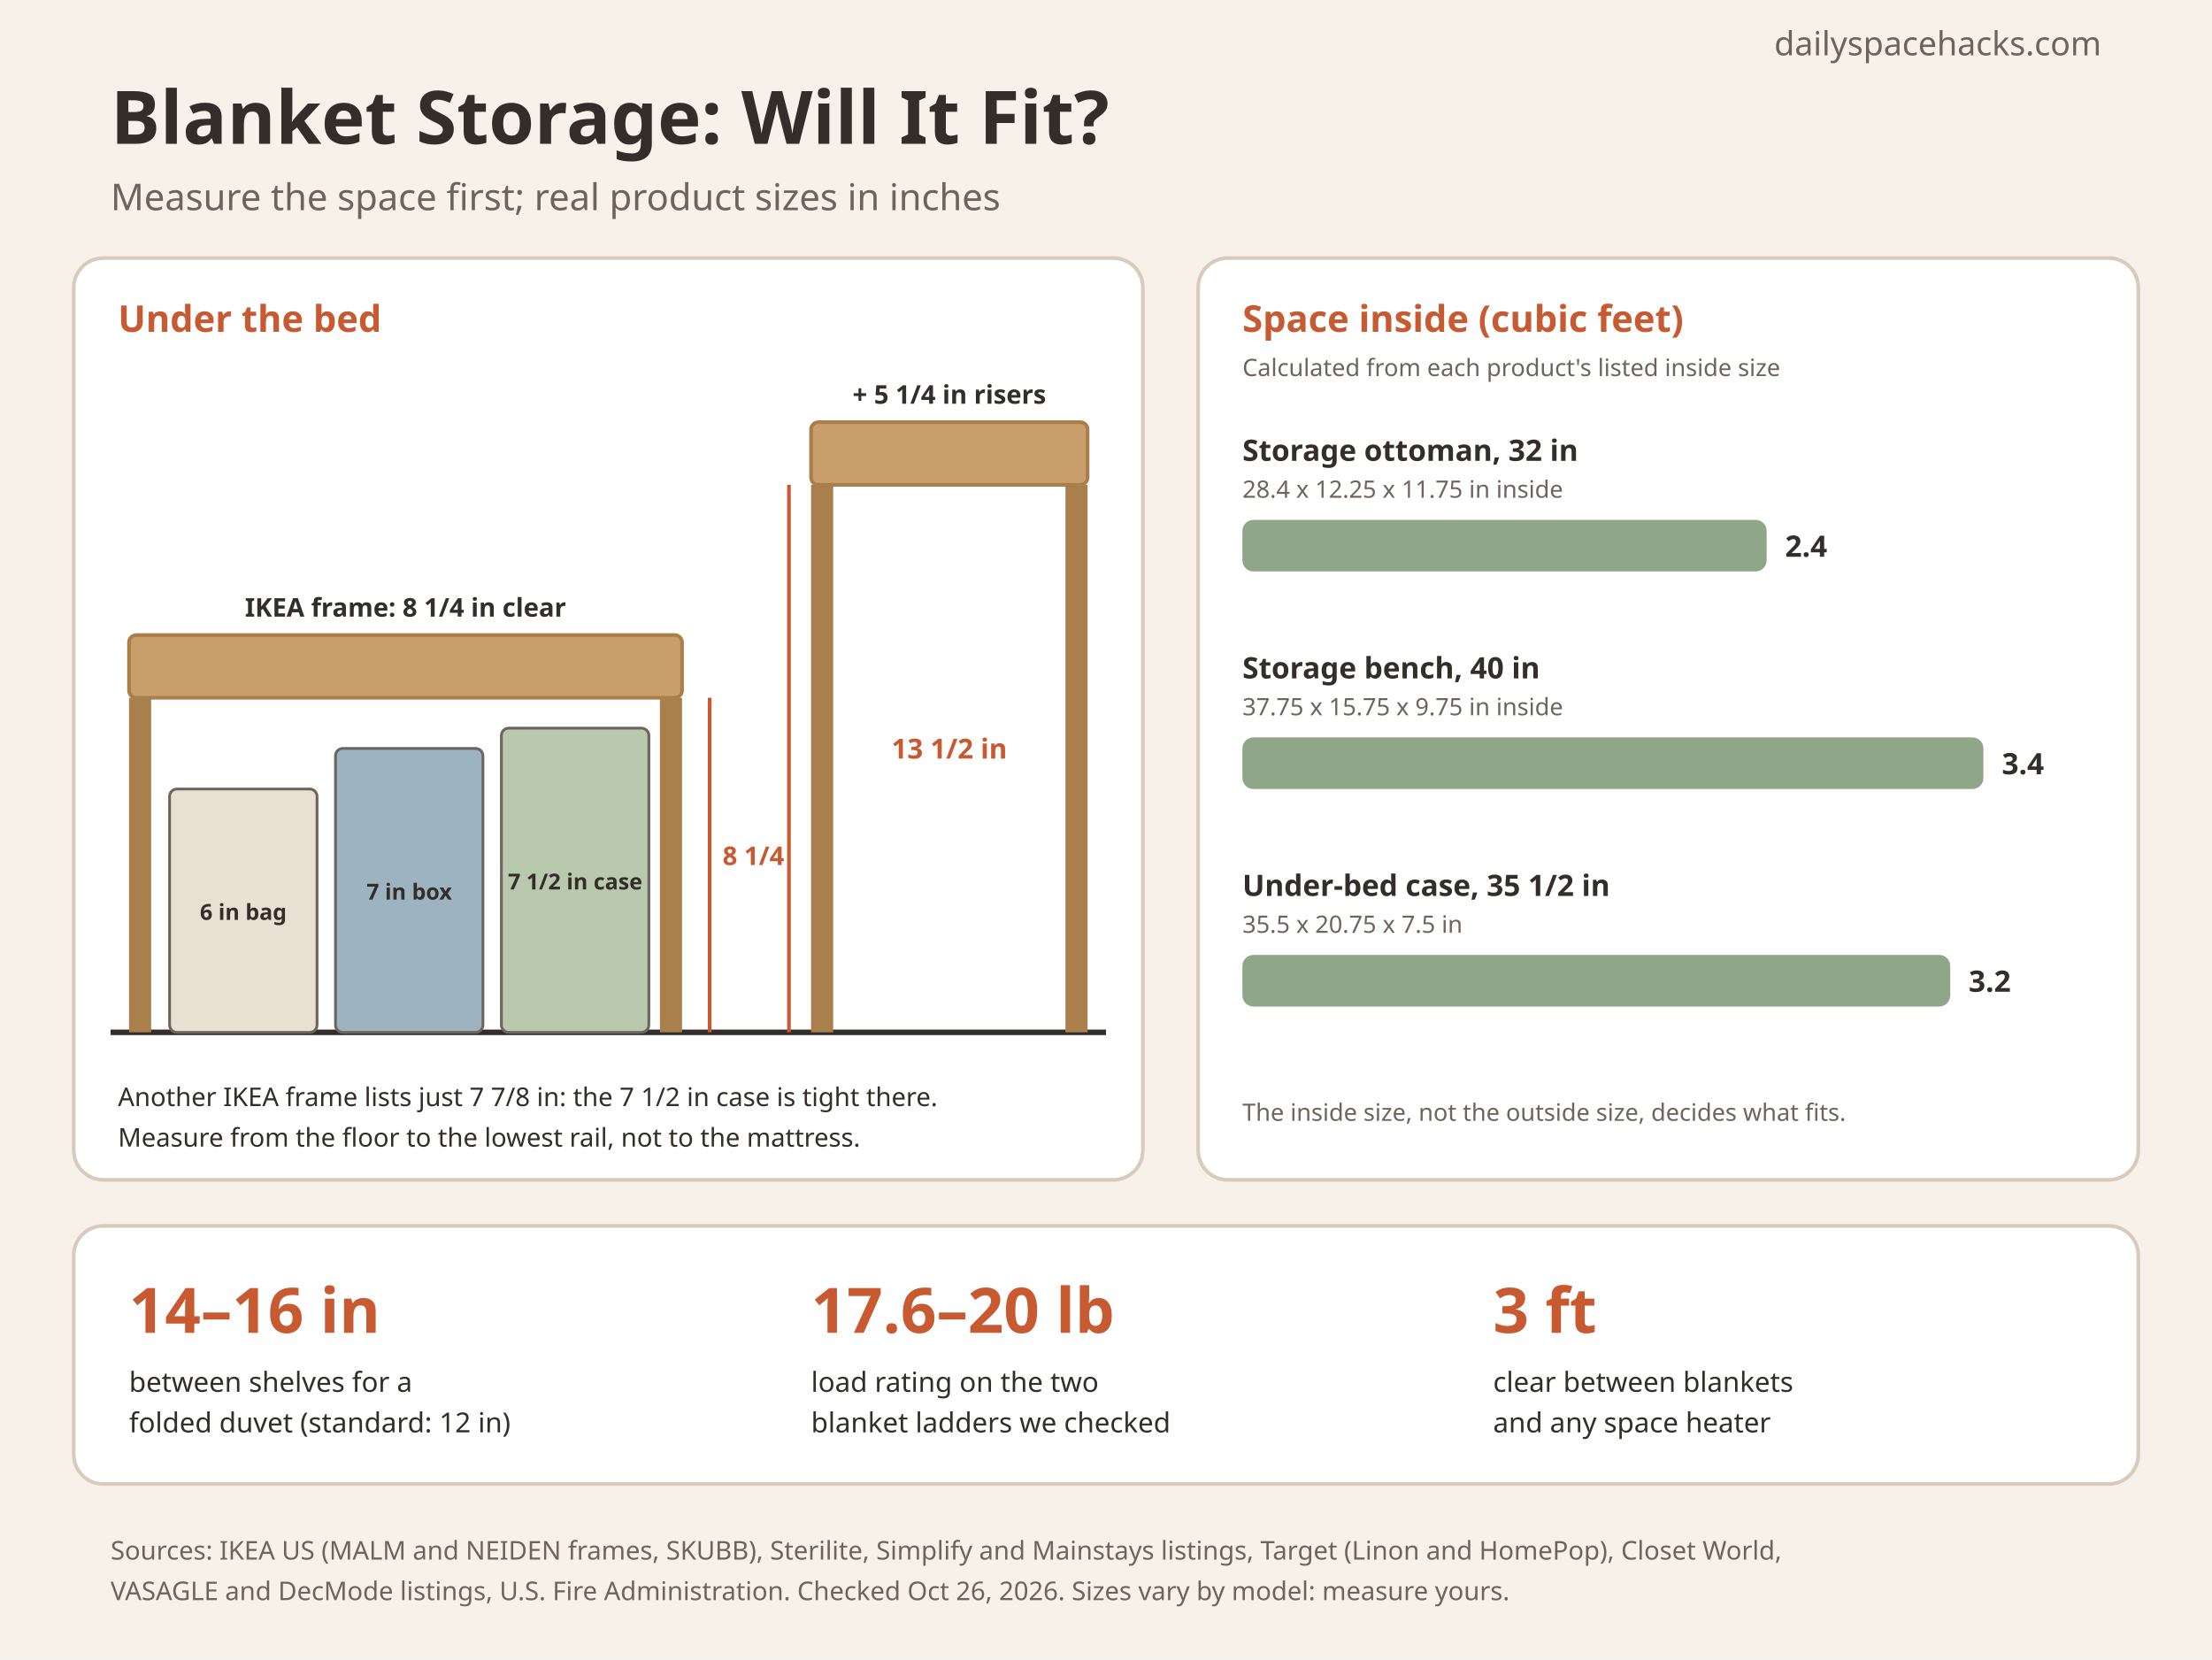
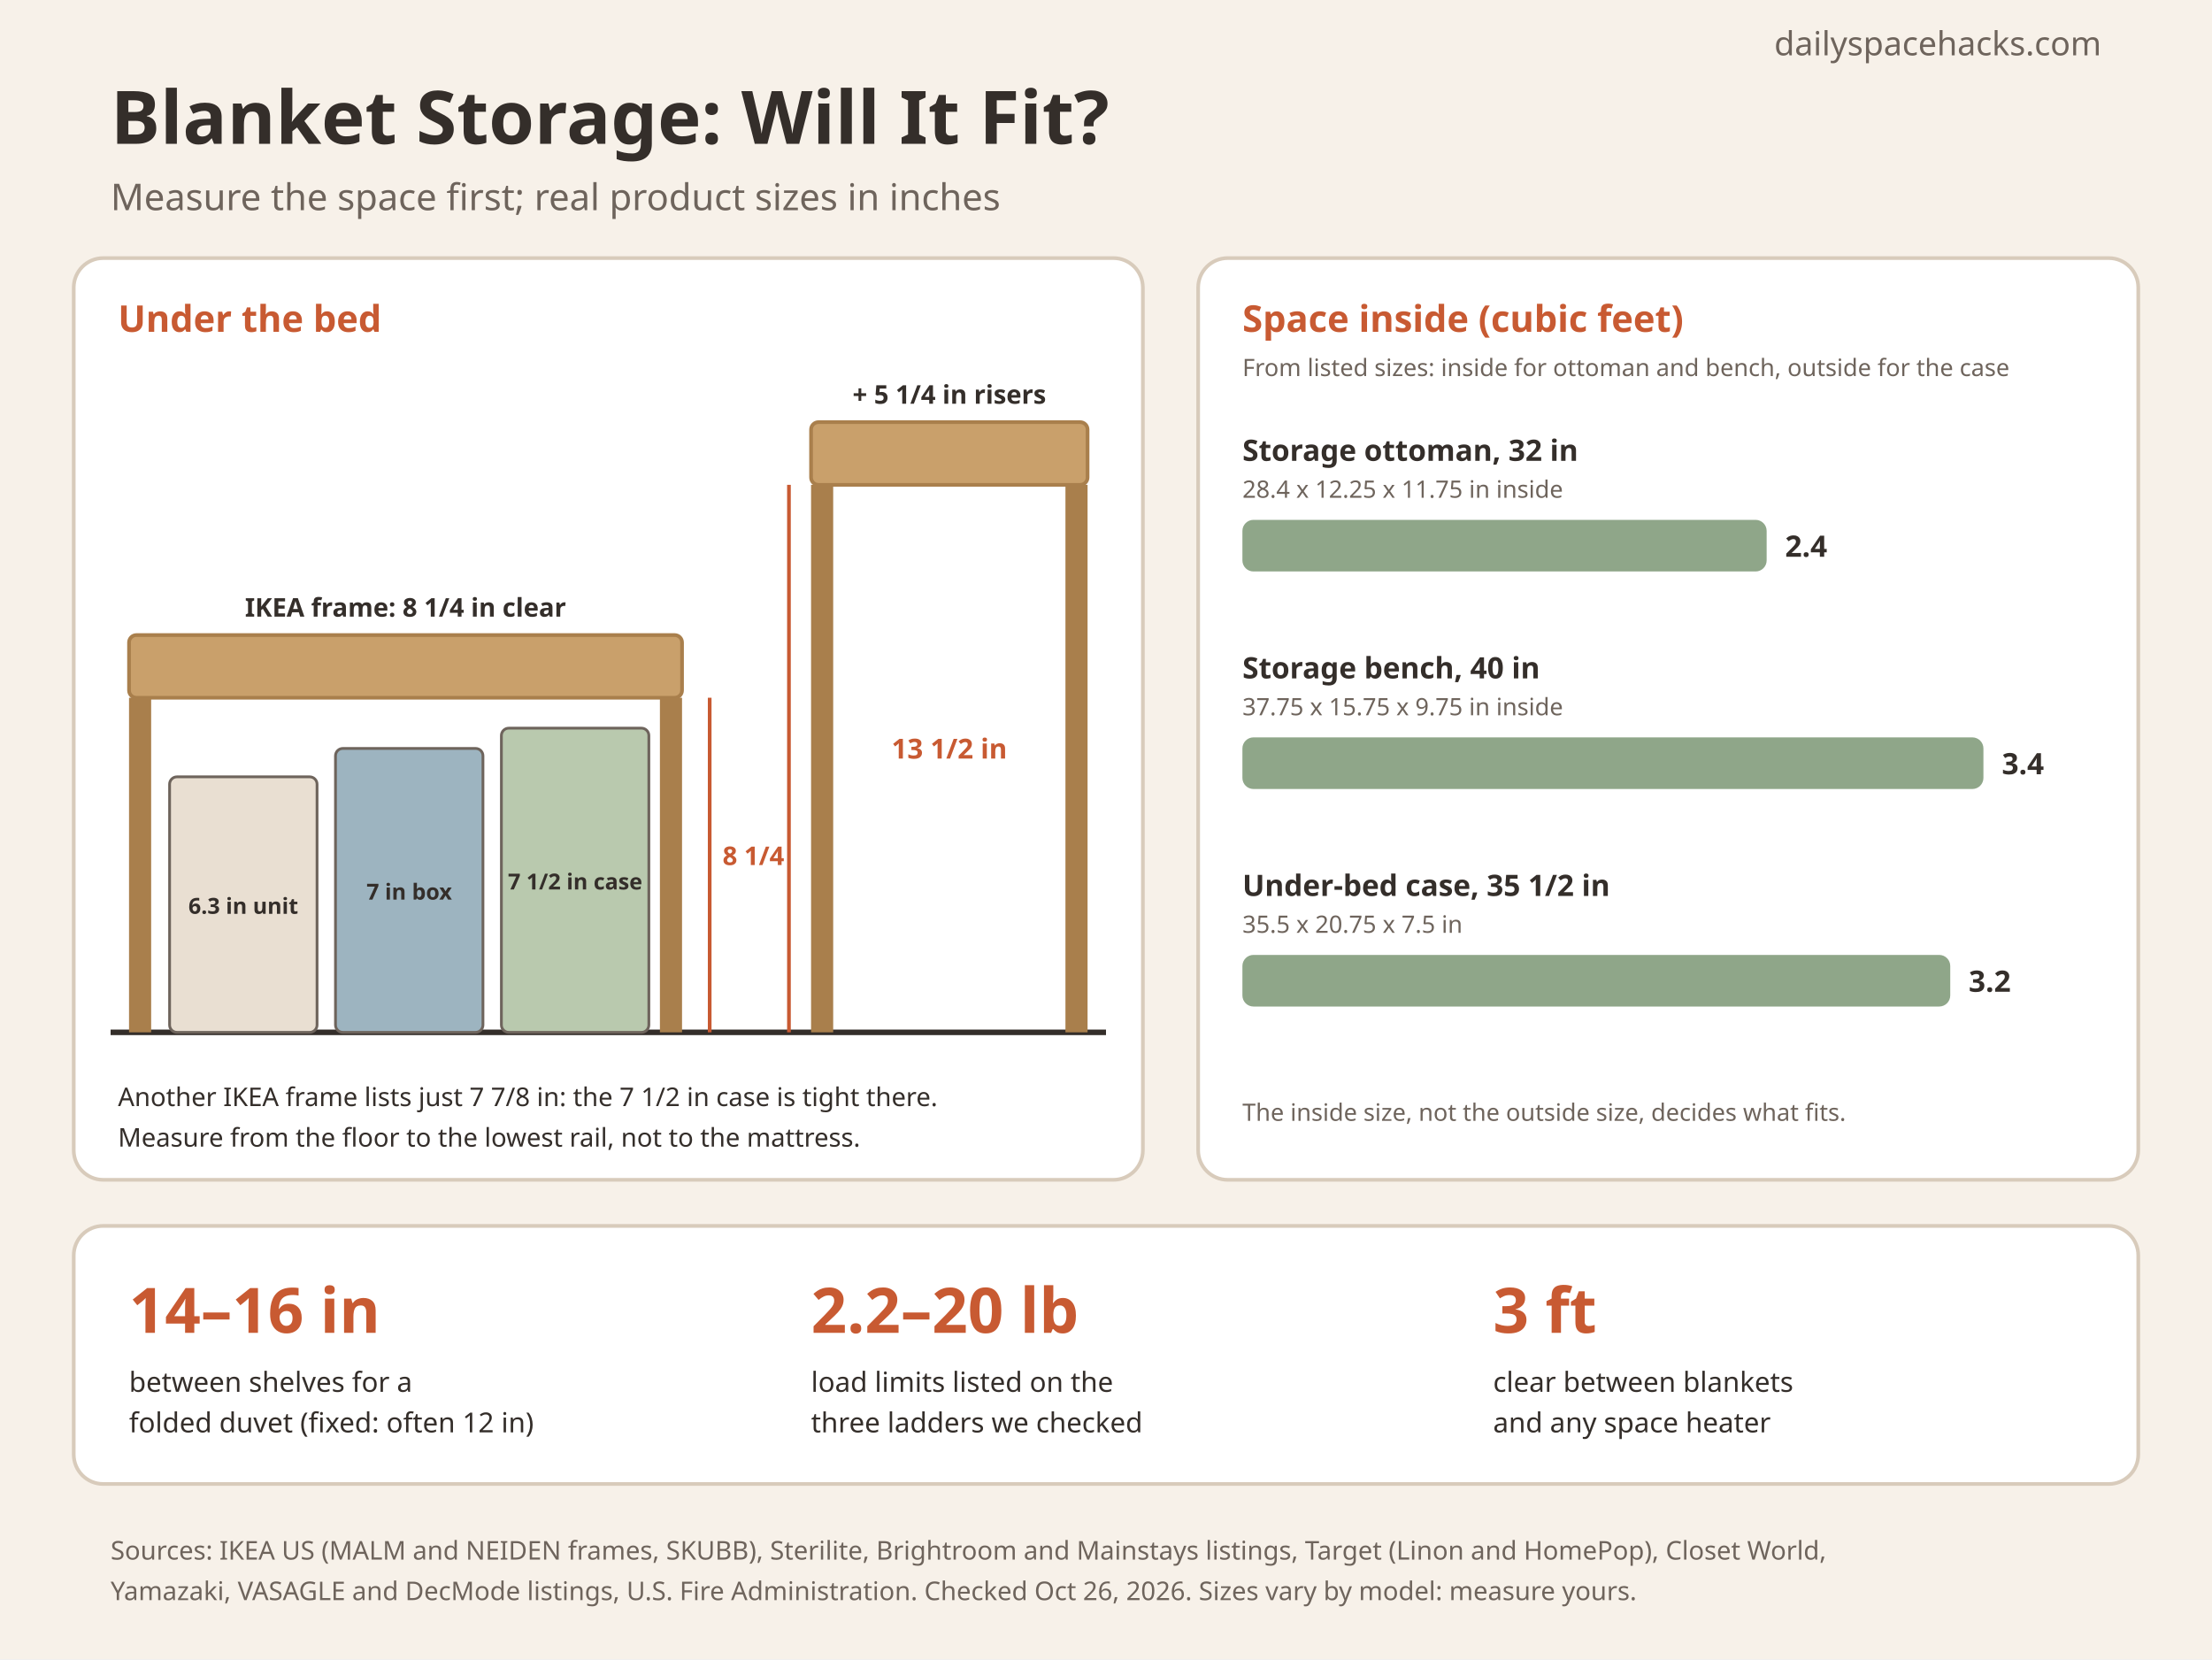
<svg xmlns="http://www.w3.org/2000/svg" viewBox="0 0 1200 900" font-family="Poppins, sans-serif" role="img" aria-labelledby="bs-t bs-d">
  <rect width="1200" height="900" fill="#F7F1E9" />
  <text x="60" y="78" font-size="40" font-weight="700" fill="#342E2A">Blanket Storage: Will It Fit?</text>
  <text x="60" y="114" font-size="20" fill="#6E645C">Measure the space first; real product sizes in inches</text>
  <text x="1140" y="30" font-size="18" fill="#6E645C" text-anchor="end">dailyspacehacks.com</text>
  <rect x="40" y="140" width="580" height="500" rx="16" fill="#FFFFFF" stroke="#D8CBBB" stroke-width="2" />
  <text x="64" y="180" font-size="20" font-weight="700" fill="#C85A32">Under the bed</text>
  <line x1="60" y1="560" x2="600" y2="560" stroke="#342E2A" stroke-width="3" />
  <rect x="70" y="344.5" width="300" height="34" rx="4" fill="#C9A06B" stroke="#A97F4C" stroke-width="2" />
  <rect x="70" y="378.5" width="12" height="181.5" fill="#A97F4C" />
  <rect x="358" y="378.5" width="12" height="181.5" fill="#A97F4C" />
  <text x="220.0" y="334.5" font-size="14" font-weight="700" fill="#342E2A" text-anchor="middle">IKEA frame: 8 1/4 in clear</text>
-   <rect x="92" y="428" width="80" height="132" rx="4" fill="#E9DFD2" stroke="#6E645C" stroke-width="1.5" />
-   <text x="132" y="499.0" font-size="12" font-weight="700" fill="#342E2A" text-anchor="middle">6 in bag</text>
+   <rect x="92" y="421.4" width="80" height="138.6" rx="4" fill="#E9DFD2" stroke="#6E645C" stroke-width="1.5" />
+   <text x="132" y="495.7" font-size="12" font-weight="700" fill="#342E2A" text-anchor="middle">6.3 in unit</text>
  <rect x="182" y="406" width="80" height="154" rx="4" fill="#9DB4C0" stroke="#6E645C" stroke-width="1.5" />
  <text x="222" y="488.0" font-size="12" font-weight="700" fill="#342E2A" text-anchor="middle">7 in box</text>
  <rect x="272" y="395.0" width="80" height="165.0" rx="4" fill="#B9C9AE" stroke="#6E645C" stroke-width="1.5" />
  <text x="312" y="482.5" font-size="12" font-weight="700" fill="#342E2A" text-anchor="middle">7 1/2 in case</text>
  <line x1="385" y1="378.5" x2="385" y2="560" stroke="#C85A32" stroke-width="2" />
  <text x="392" y="469.25" font-size="14" font-weight="700" fill="#C85A32">8 1/4</text>
  <rect x="440" y="229.0" width="150" height="34" rx="4" fill="#C9A06B" stroke="#A97F4C" stroke-width="2" />
  <rect x="440" y="263.0" width="12" height="297.0" fill="#A97F4C" />
  <rect x="578" y="263.0" width="12" height="297.0" fill="#A97F4C" />
  <text x="515.0" y="219.0" font-size="14" font-weight="700" fill="#342E2A" text-anchor="middle">+ 5 1/4 in risers</text>
  <line x1="428" y1="263.0" x2="428" y2="560" stroke="#C85A32" stroke-width="2" />
  <text x="515" y="411.5" font-size="15" font-weight="700" fill="#C85A32" text-anchor="middle">13 1/2 in</text>
  <text x="64" y="600" font-size="14" fill="#342E2A">Another IKEA frame lists just 7 7/8 in: the 7 1/2 in case is tight there.</text>
  <text x="64" y="622" font-size="14" fill="#342E2A">Measure from the floor to the lowest rail, not to the mattress.</text>
  <rect x="650" y="140" width="510" height="500" rx="16" fill="#FFFFFF" stroke="#D8CBBB" stroke-width="2" />
  <text x="674" y="180" font-size="20" font-weight="700" fill="#C85A32">Space inside (cubic feet)</text>
-   <text x="674" y="204" font-size="13" fill="#6E645C">Calculated from each product's listed inside size</text>
+   <text x="674" y="204" font-size="13" fill="#6E645C">From listed sizes: inside for ottoman and bench, outside for the case</text>
  <text x="674" y="250" font-size="16" font-weight="700" fill="#342E2A">Storage ottoman, 32 in</text>
  <text x="674" y="270" font-size="13" fill="#6E645C">28.4 x 12.25 x 11.75 in inside</text>
  <rect x="674" y="282" width="284.4" height="28" rx="6" fill="#8FA689" />
  <text x="968.4" y="302" font-size="16" font-weight="700" fill="#342E2A">2.4</text>
  <text x="674" y="368" font-size="16" font-weight="700" fill="#342E2A">Storage bench, 40 in</text>
  <text x="674" y="388" font-size="13" fill="#6E645C">37.75 x 15.75 x 9.75 in inside</text>
  <rect x="674" y="400" width="402.0" height="28" rx="6" fill="#8FA689" />
  <text x="1086.0" y="420" font-size="16" font-weight="700" fill="#342E2A">3.4</text>
  <text x="674" y="486" font-size="16" font-weight="700" fill="#342E2A">Under-bed case, 35 1/2 in</text>
  <text x="674" y="506" font-size="13" fill="#6E645C">35.5 x 20.75 x 7.5 in</text>
  <rect x="674" y="518" width="384.0" height="28" rx="6" fill="#8FA689" />
  <text x="1068.0" y="538" font-size="16" font-weight="700" fill="#342E2A">3.2</text>
  <text x="674" y="608" font-size="13" fill="#6E645C">The inside size, not the outside size, decides what fits.</text>
  <rect x="40" y="665" width="1120" height="140" rx="16" fill="#FFFFFF" stroke="#D8CBBB" stroke-width="2" />
  <text x="70" y="723" font-size="34" font-weight="700" fill="#C85A32">14–16 in</text>
  <text x="70" y="755" font-size="15" fill="#342E2A">between shelves for a</text>
-   <text x="70" y="777" font-size="15" fill="#342E2A">folded duvet (standard: 12 in)</text>
-   <text x="440" y="723" font-size="34" font-weight="700" fill="#C85A32">17.6–20 lb</text>
-   <text x="440" y="755" font-size="15" fill="#342E2A">load rating on the two</text>
-   <text x="440" y="777" font-size="15" fill="#342E2A">blanket ladders we checked</text>
+   <text x="70" y="777" font-size="15" fill="#342E2A">folded duvet (fixed: often 12 in)</text>
+   <text x="440" y="723" font-size="34" font-weight="700" fill="#C85A32">2.2–20 lb</text>
+   <text x="440" y="755" font-size="15" fill="#342E2A">load limits listed on the</text>
+   <text x="440" y="777" font-size="15" fill="#342E2A">three ladders we checked</text>
  <text x="810" y="723" font-size="34" font-weight="700" fill="#C85A32">3 ft</text>
  <text x="810" y="755" font-size="15" fill="#342E2A">clear between blankets</text>
  <text x="810" y="777" font-size="15" fill="#342E2A">and any space heater</text>
-   <text x="60" y="846" font-size="14" fill="#6E645C">Sources: IKEA US (MALM and NEIDEN frames, SKUBB), Sterilite, Simplify and Mainstays listings, Target (Linon and HomePop), Closet World,</text>
-   <text x="60" y="868" font-size="14" fill="#6E645C">VASAGLE and DecMode listings, U.S. Fire Administration. Checked Oct 26, 2026. Sizes vary by model: measure yours.</text>
+   <text x="60" y="846" font-size="14" fill="#6E645C">Sources: IKEA US (MALM and NEIDEN frames, SKUBB), Sterilite, Brightroom and Mainstays listings, Target (Linon and HomePop), Closet World,</text>
+   <text x="60" y="868" font-size="14" fill="#6E645C">Yamazaki, VASAGLE and DecMode listings, U.S. Fire Administration. Checked Oct 26, 2026. Sizes vary by model: measure yours.</text>
</svg>
